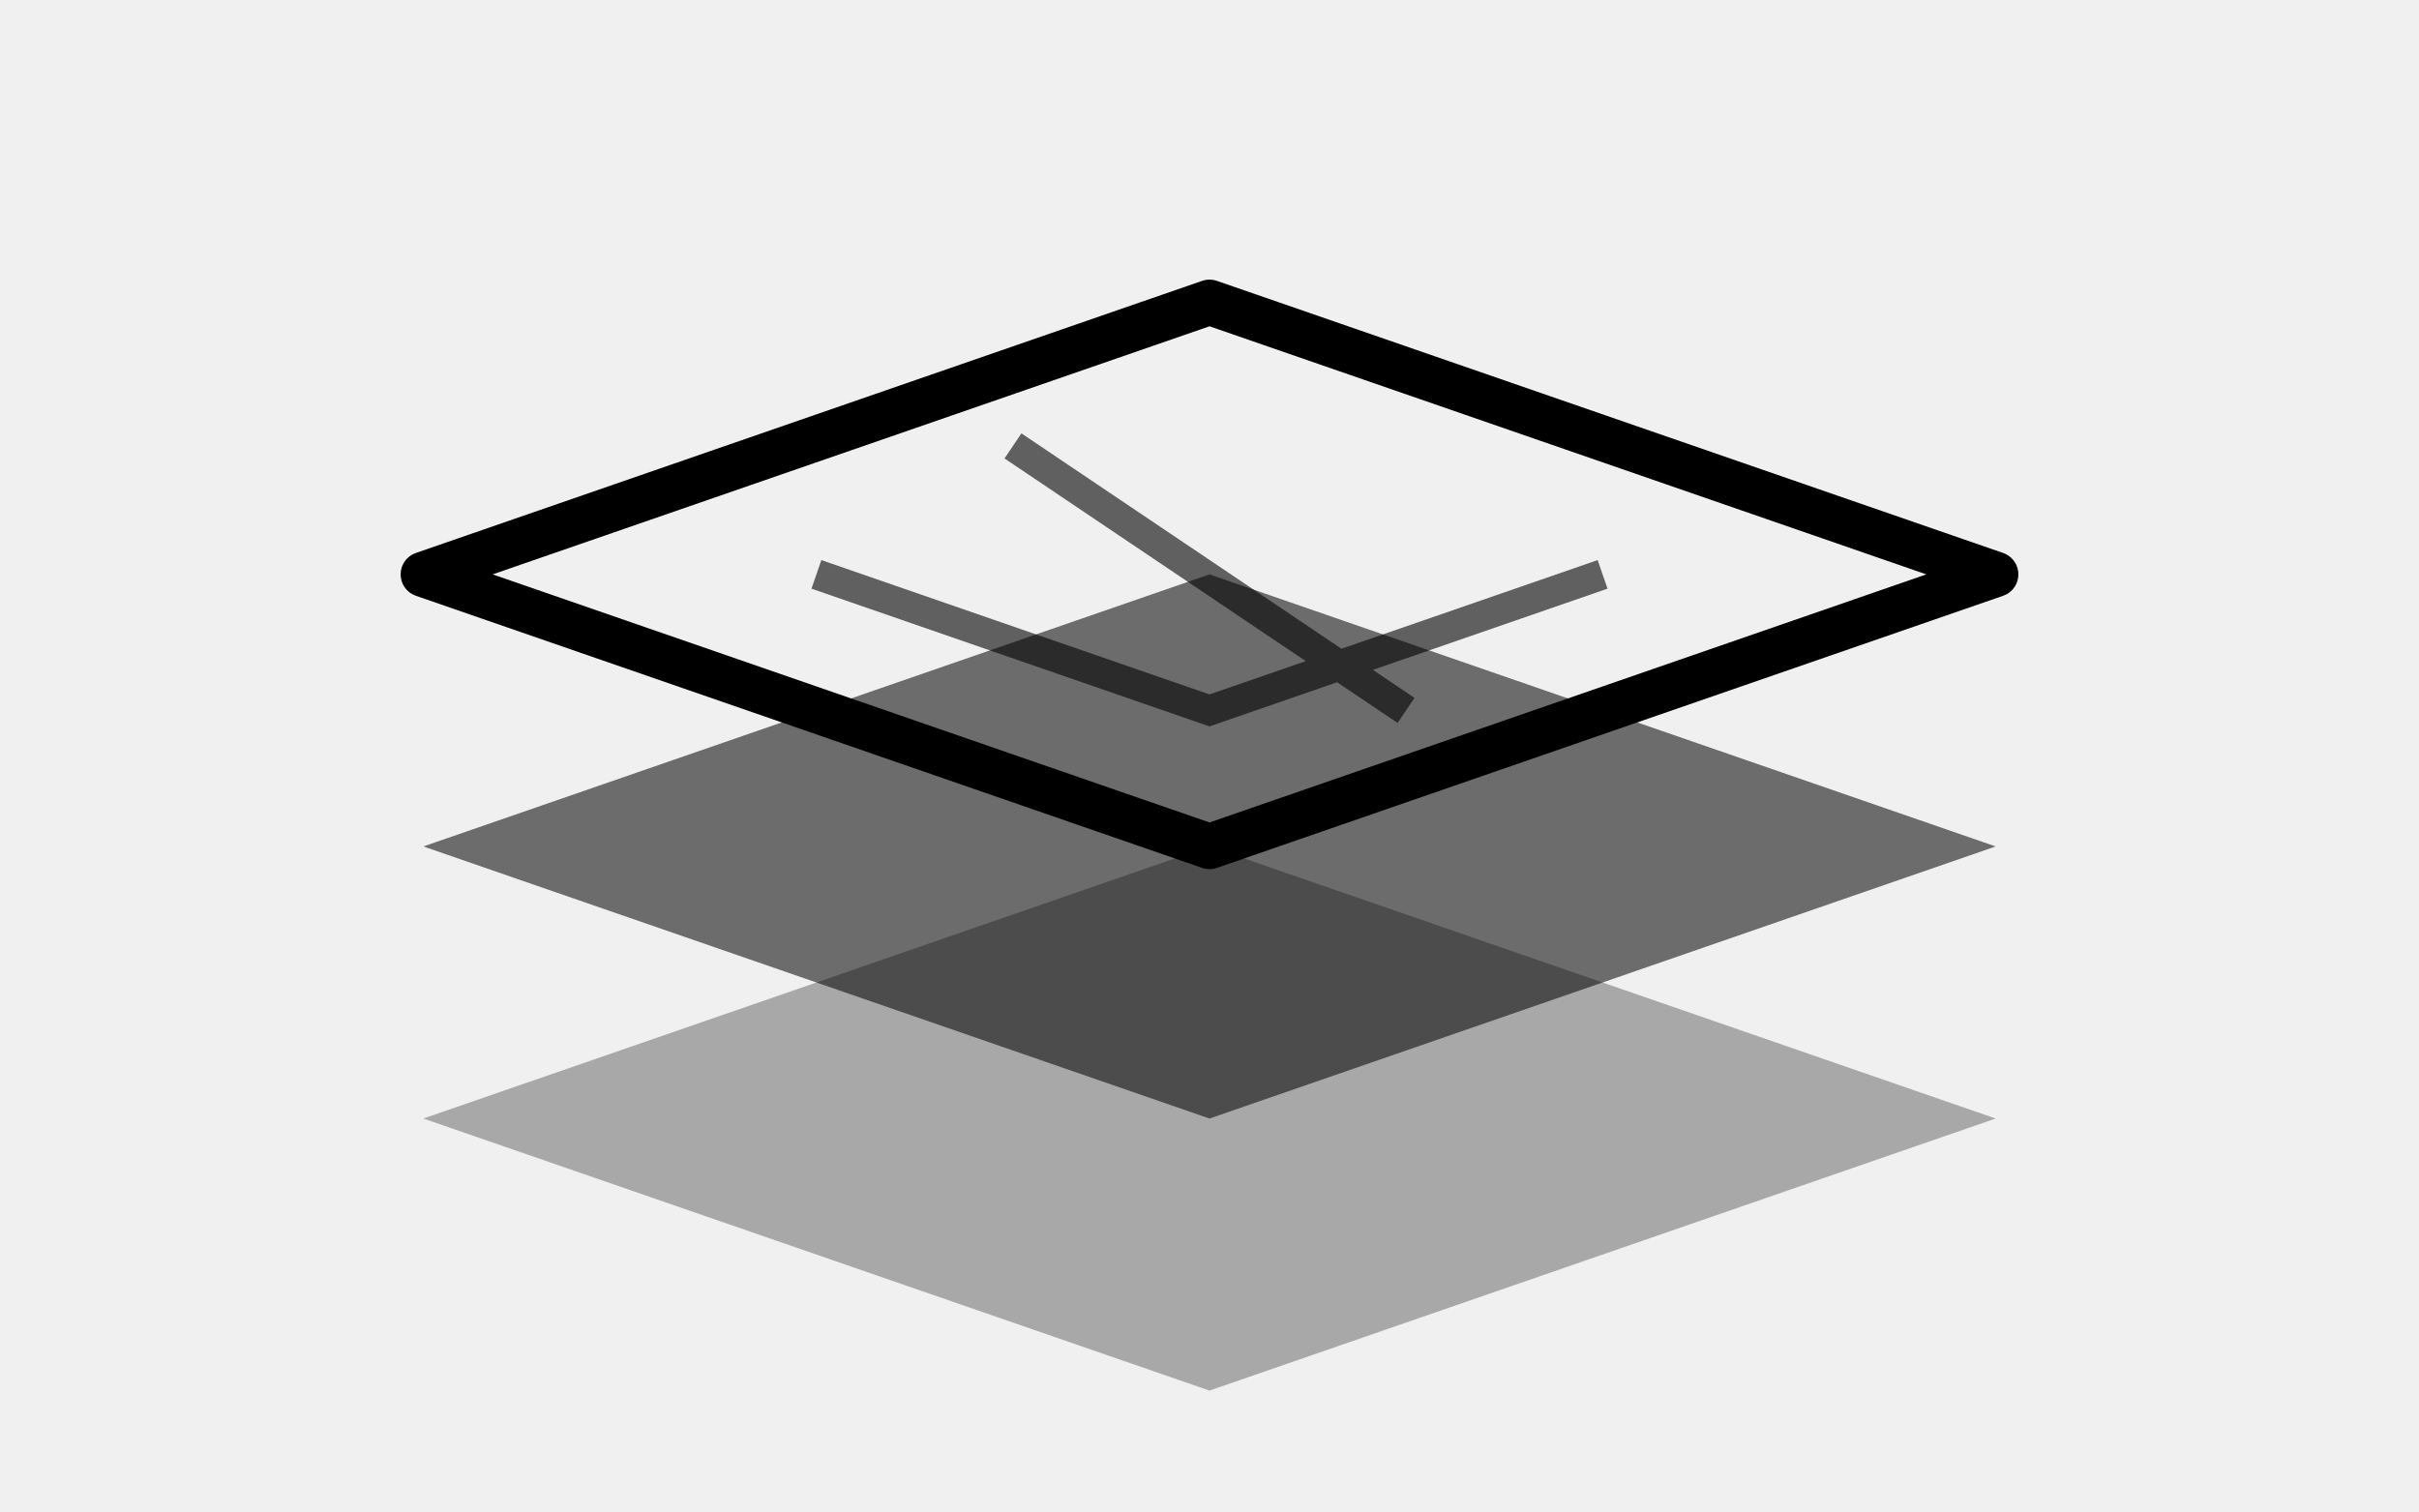
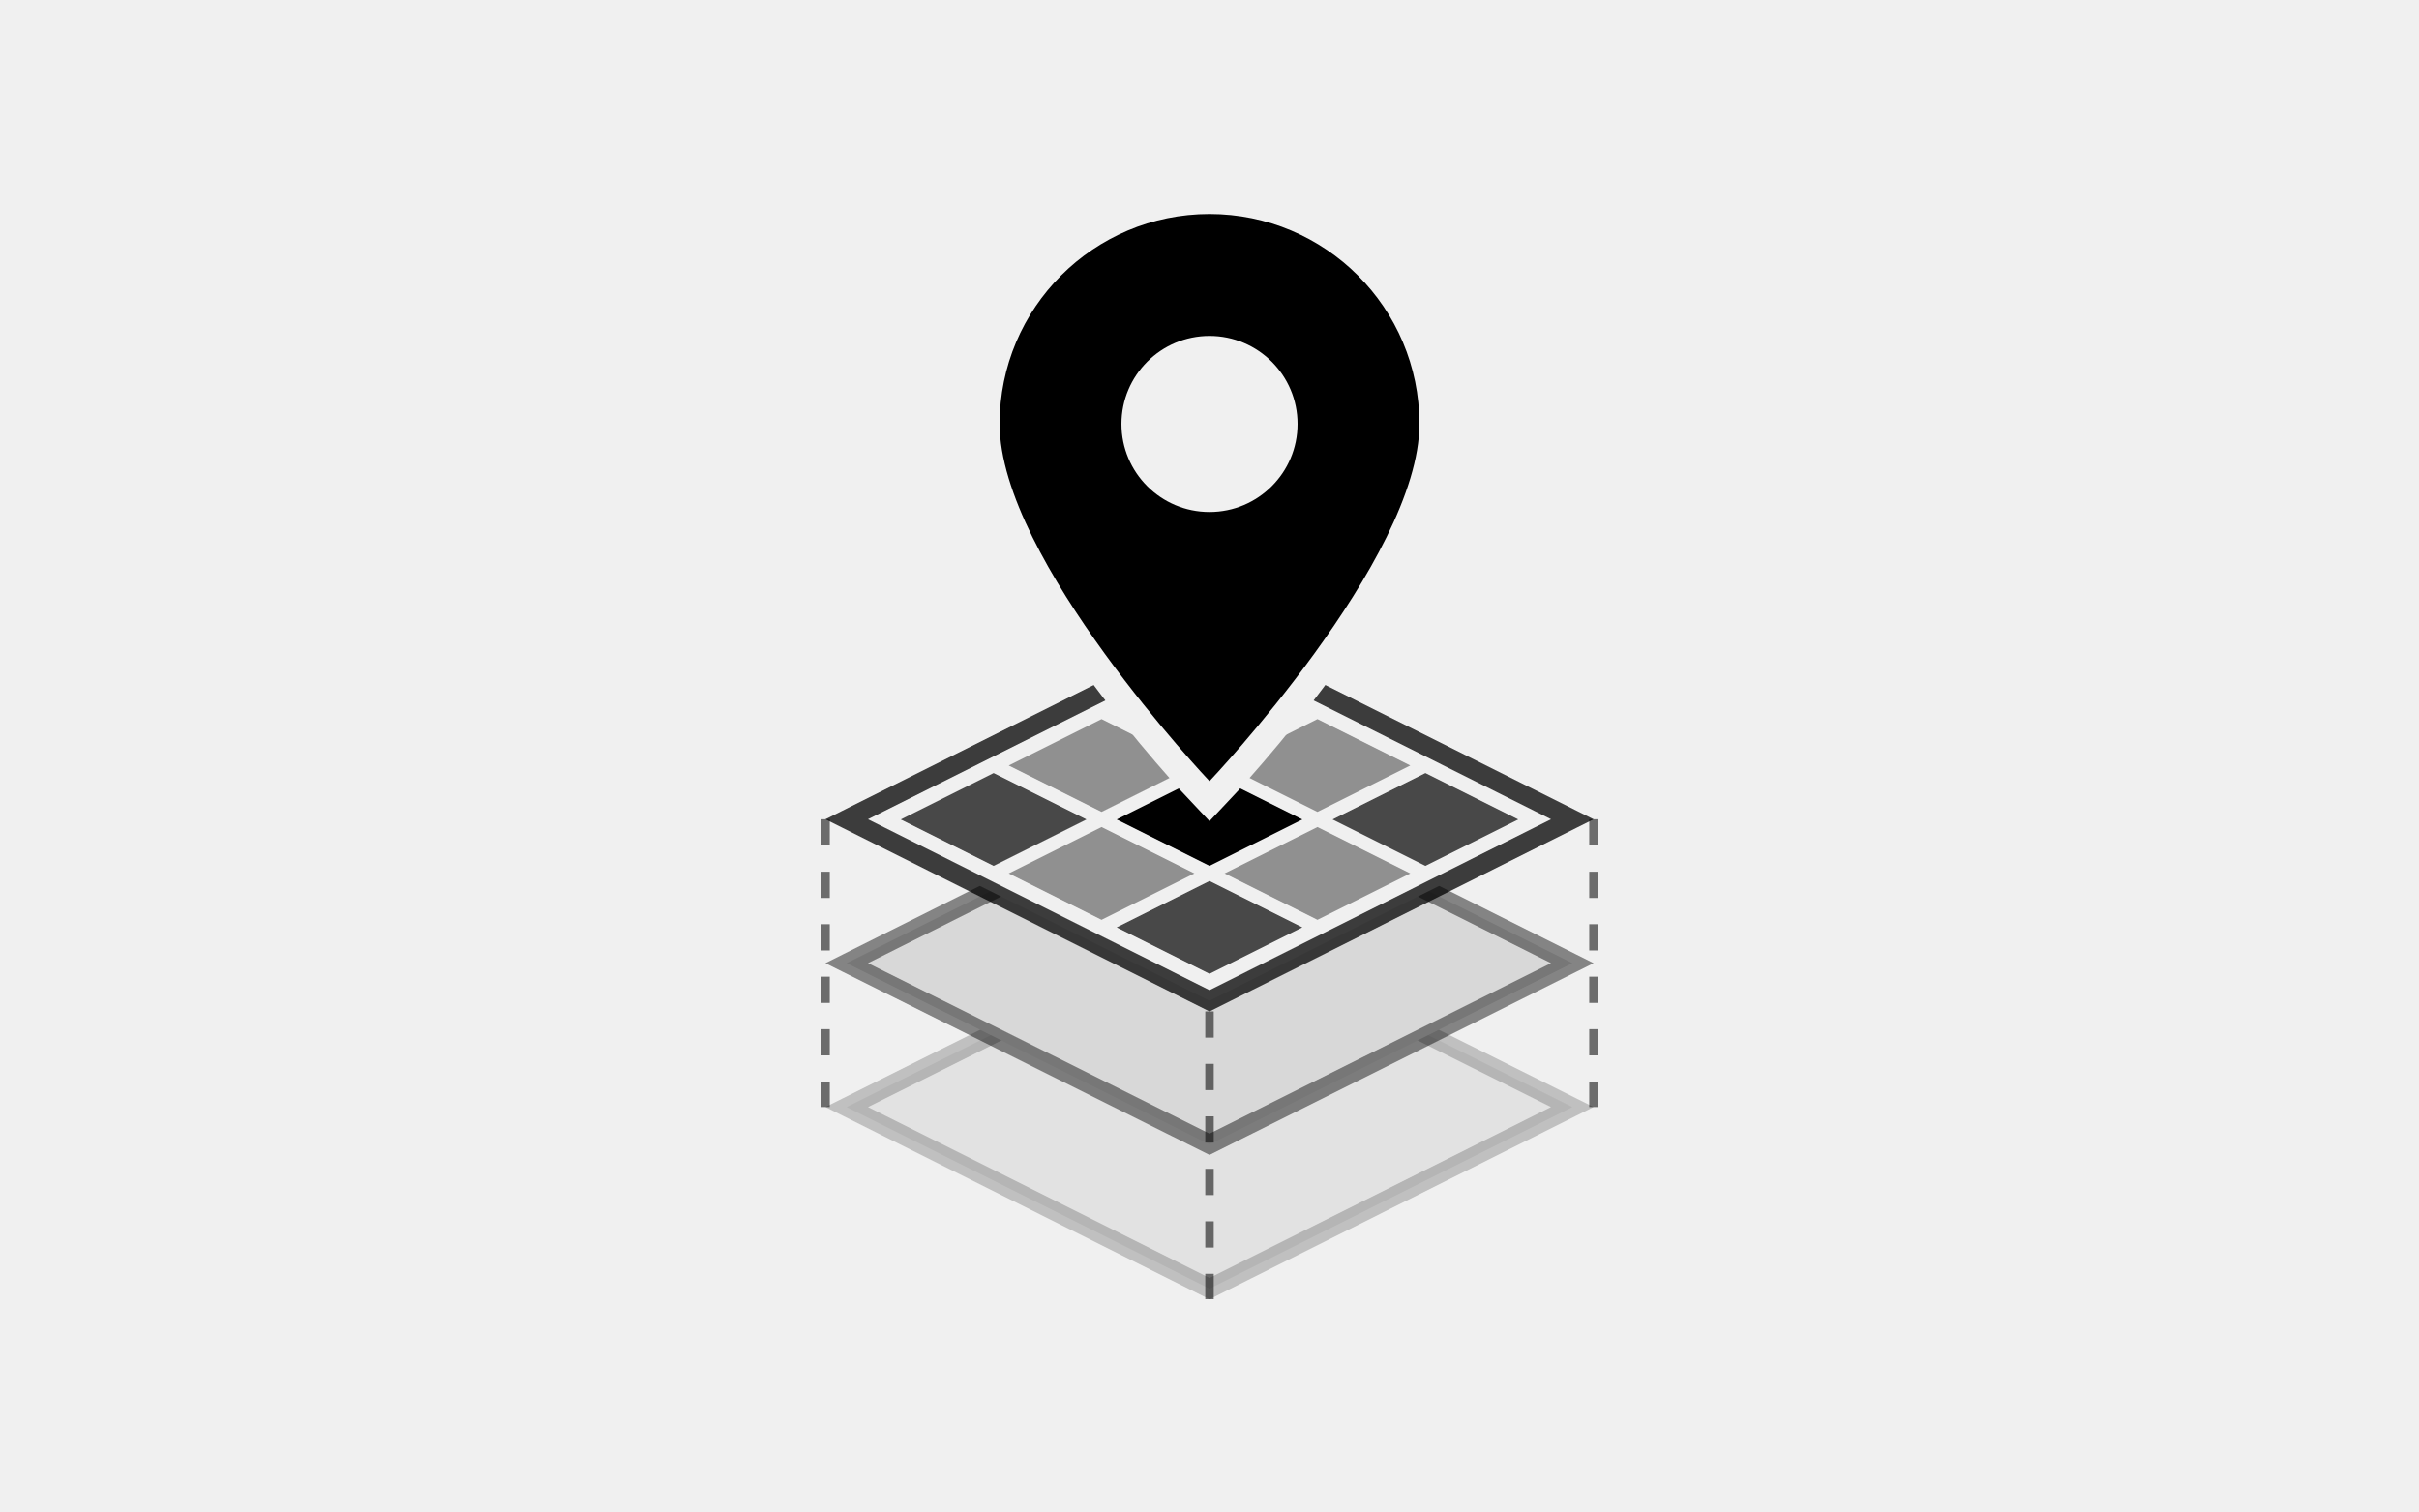
<svg xmlns="http://www.w3.org/2000/svg" viewBox="0 0 160 100">
-   <polygon points="80,56 132,74 80,92 28,74" opacity="0.3" />
-   <polygon points="80,38 132,56 80,74 28,56" opacity="0.55" />
-   <polygon points="80,20 132,38 80,56 28,38" fill="none" stroke="#000" stroke-width="3" stroke-linejoin="round" />
-   <path d="M54,38 L80,47 L106,38 M67,29.5 L93,47" fill="none" stroke="#000" stroke-width="2" opacity="0.6" />
+   <defs>
+     <path id="pin" d="M16 16.6s-4.958 -5.234 -4.958 -8.442a4.958 4.958 0 0 1 9.916 0c0 3.208 -4.958 8.442 -4.958 8.442z" />
+     <path id="dTop" d="M7.43 17.5L16 13.21L24.57 17.5L16 21.79z" />
+     <path id="dMid" d="M7.43 20.9L16 16.61L24.57 20.9L16 25.18z" />
+     <mask id="mPin" maskUnits="userSpaceOnUse" x="0" y="0" width="32" height="32">
+       <rect width="32" height="32" fill="#fff" />
+       <use href="#pin" fill="#000" stroke="#000" stroke-width="1.3" />
+     </mask>
+     <mask id="mTop" maskUnits="userSpaceOnUse" x="0" y="0" width="32" height="32">
+       <rect width="32" height="32" fill="#fff" />
+       <use href="#dTop" fill="#000" />
+     </mask>
+     <mask id="mMid" maskUnits="userSpaceOnUse" x="0" y="0" width="32" height="32">
+       <rect width="32" height="32" fill="#fff" />
+       <use href="#dMid" fill="#000" />
+     </mask>
+     <mask id="mHole" maskUnits="userSpaceOnUse" x="0" y="0" width="32" height="32">
+       <rect width="32" height="32" fill="#fff" />
+       <circle cx="16" cy="8.16" r="2.08" fill="#000" />
+     </mask>
+   </defs>
+   <g transform="translate(35.2 5.2) scale(2.8)">
+     <g mask="url(#mPin)">
+       <g mask="url(#mTop)">
+         <g mask="url(#mMid)">
+           <path d="M6.93 17.5V24.3M25.07 17.5V24.3" stroke="#000" stroke-width="0.2" stroke-dasharray="0.62 0.62" opacity=".55" />
+           <path d="M7.43 24.3L16 20.02L24.57 24.3L16 28.59z" fill="#000" fill-opacity=".06" stroke="#000" stroke-opacity="0.2" stroke-width="0.45" />
+         </g>
+         <use href="#dMid" fill="#000" fill-opacity=".1" stroke="#000" stroke-opacity="0.45" stroke-width="0.45" />
+       </g>
+       <g transform="matrix(2.55 1.275 -2.55 1.275 16 13.68)" fill="#000">
+         <rect x="0.07" y="0.07" width=".86" height=".86" opacity="0.7" />
+         <rect x="1.07" y="0.07" width=".86" height=".86" opacity="0.4" />
+         <rect x="2.07" y="0.07" width=".86" height=".86" opacity="0.7" />
+         <rect x="0.07" y="1.07" width=".86" height=".86" opacity="0.4" />
+         <rect x="1.07" y="1.07" width=".86" height=".86" />
+         <rect x="2.07" y="1.07" width=".86" height=".86" opacity="0.4" />
+         <rect x="0.07" y="2.07" width=".86" height=".86" opacity="0.7" />
+         <rect x="1.07" y="2.07" width=".86" height=".86" opacity="0.4" />
+         <rect x="2.07" y="2.07" width=".86" height=".86" opacity="0.7" />
+       </g>
+       <use href="#dTop" fill="none" stroke="#000" stroke-opacity="0.75" stroke-width="0.45" />
+       <path d="M16 22.04V28.84" stroke="#000" stroke-width="0.2" stroke-dasharray="0.62 0.62" opacity=".55" />
+     </g>
+     <use href="#pin" fill="#000" mask="url(#mHole)" />
+   </g>
</svg>
